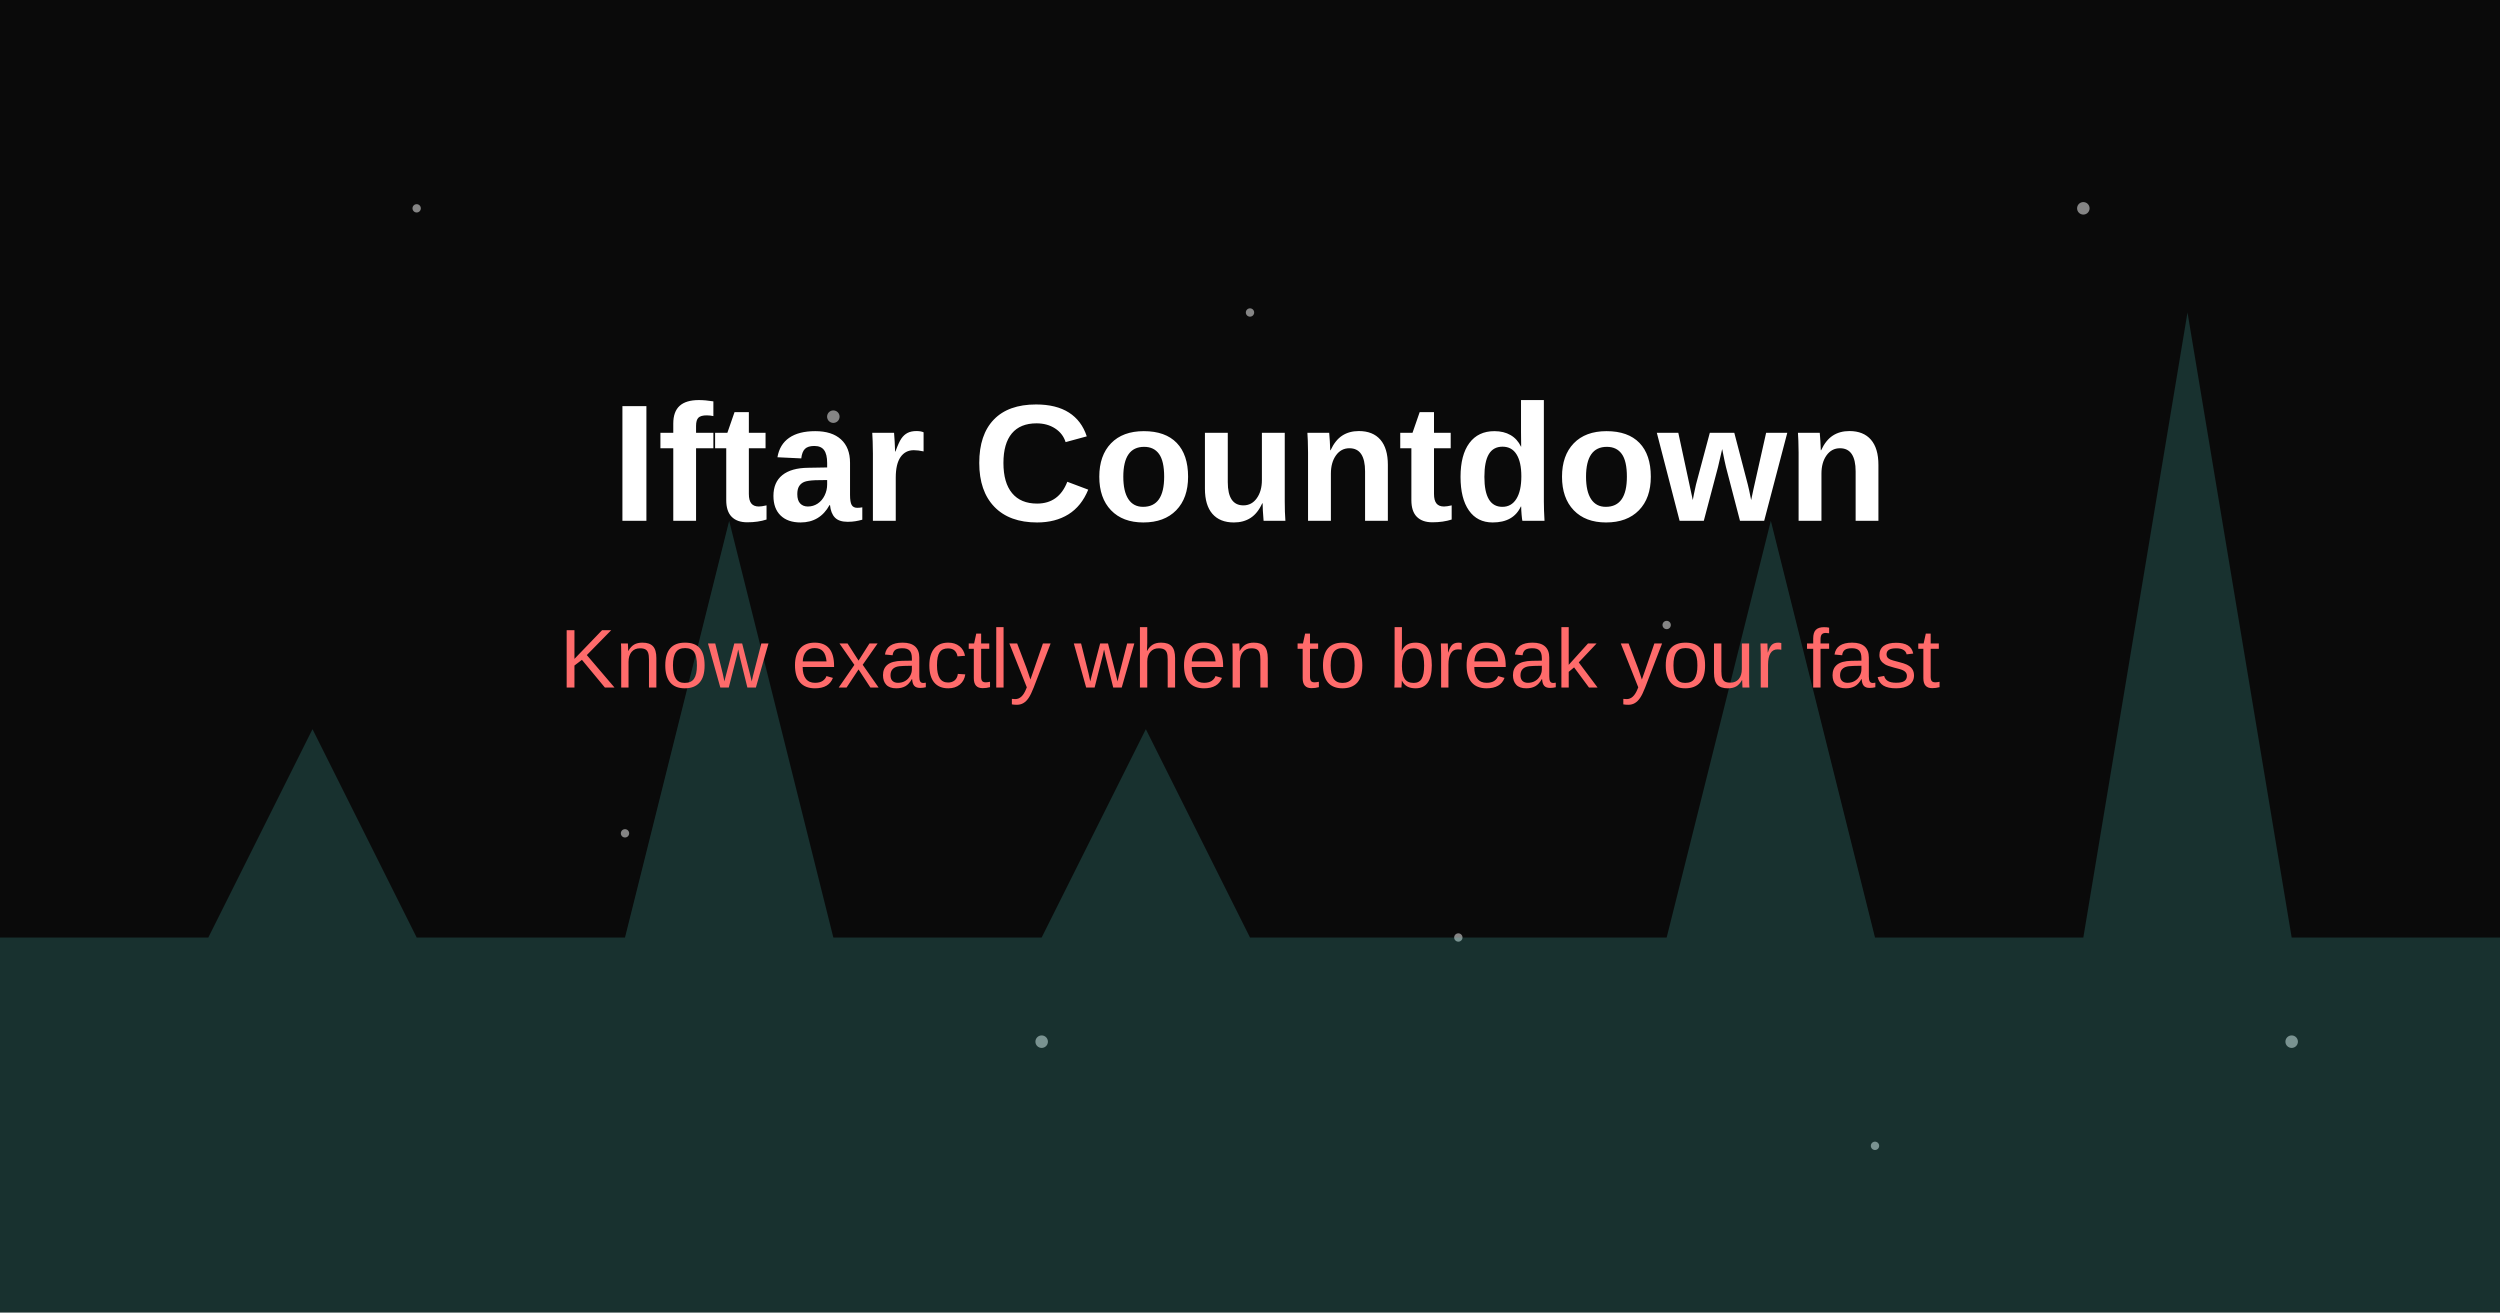
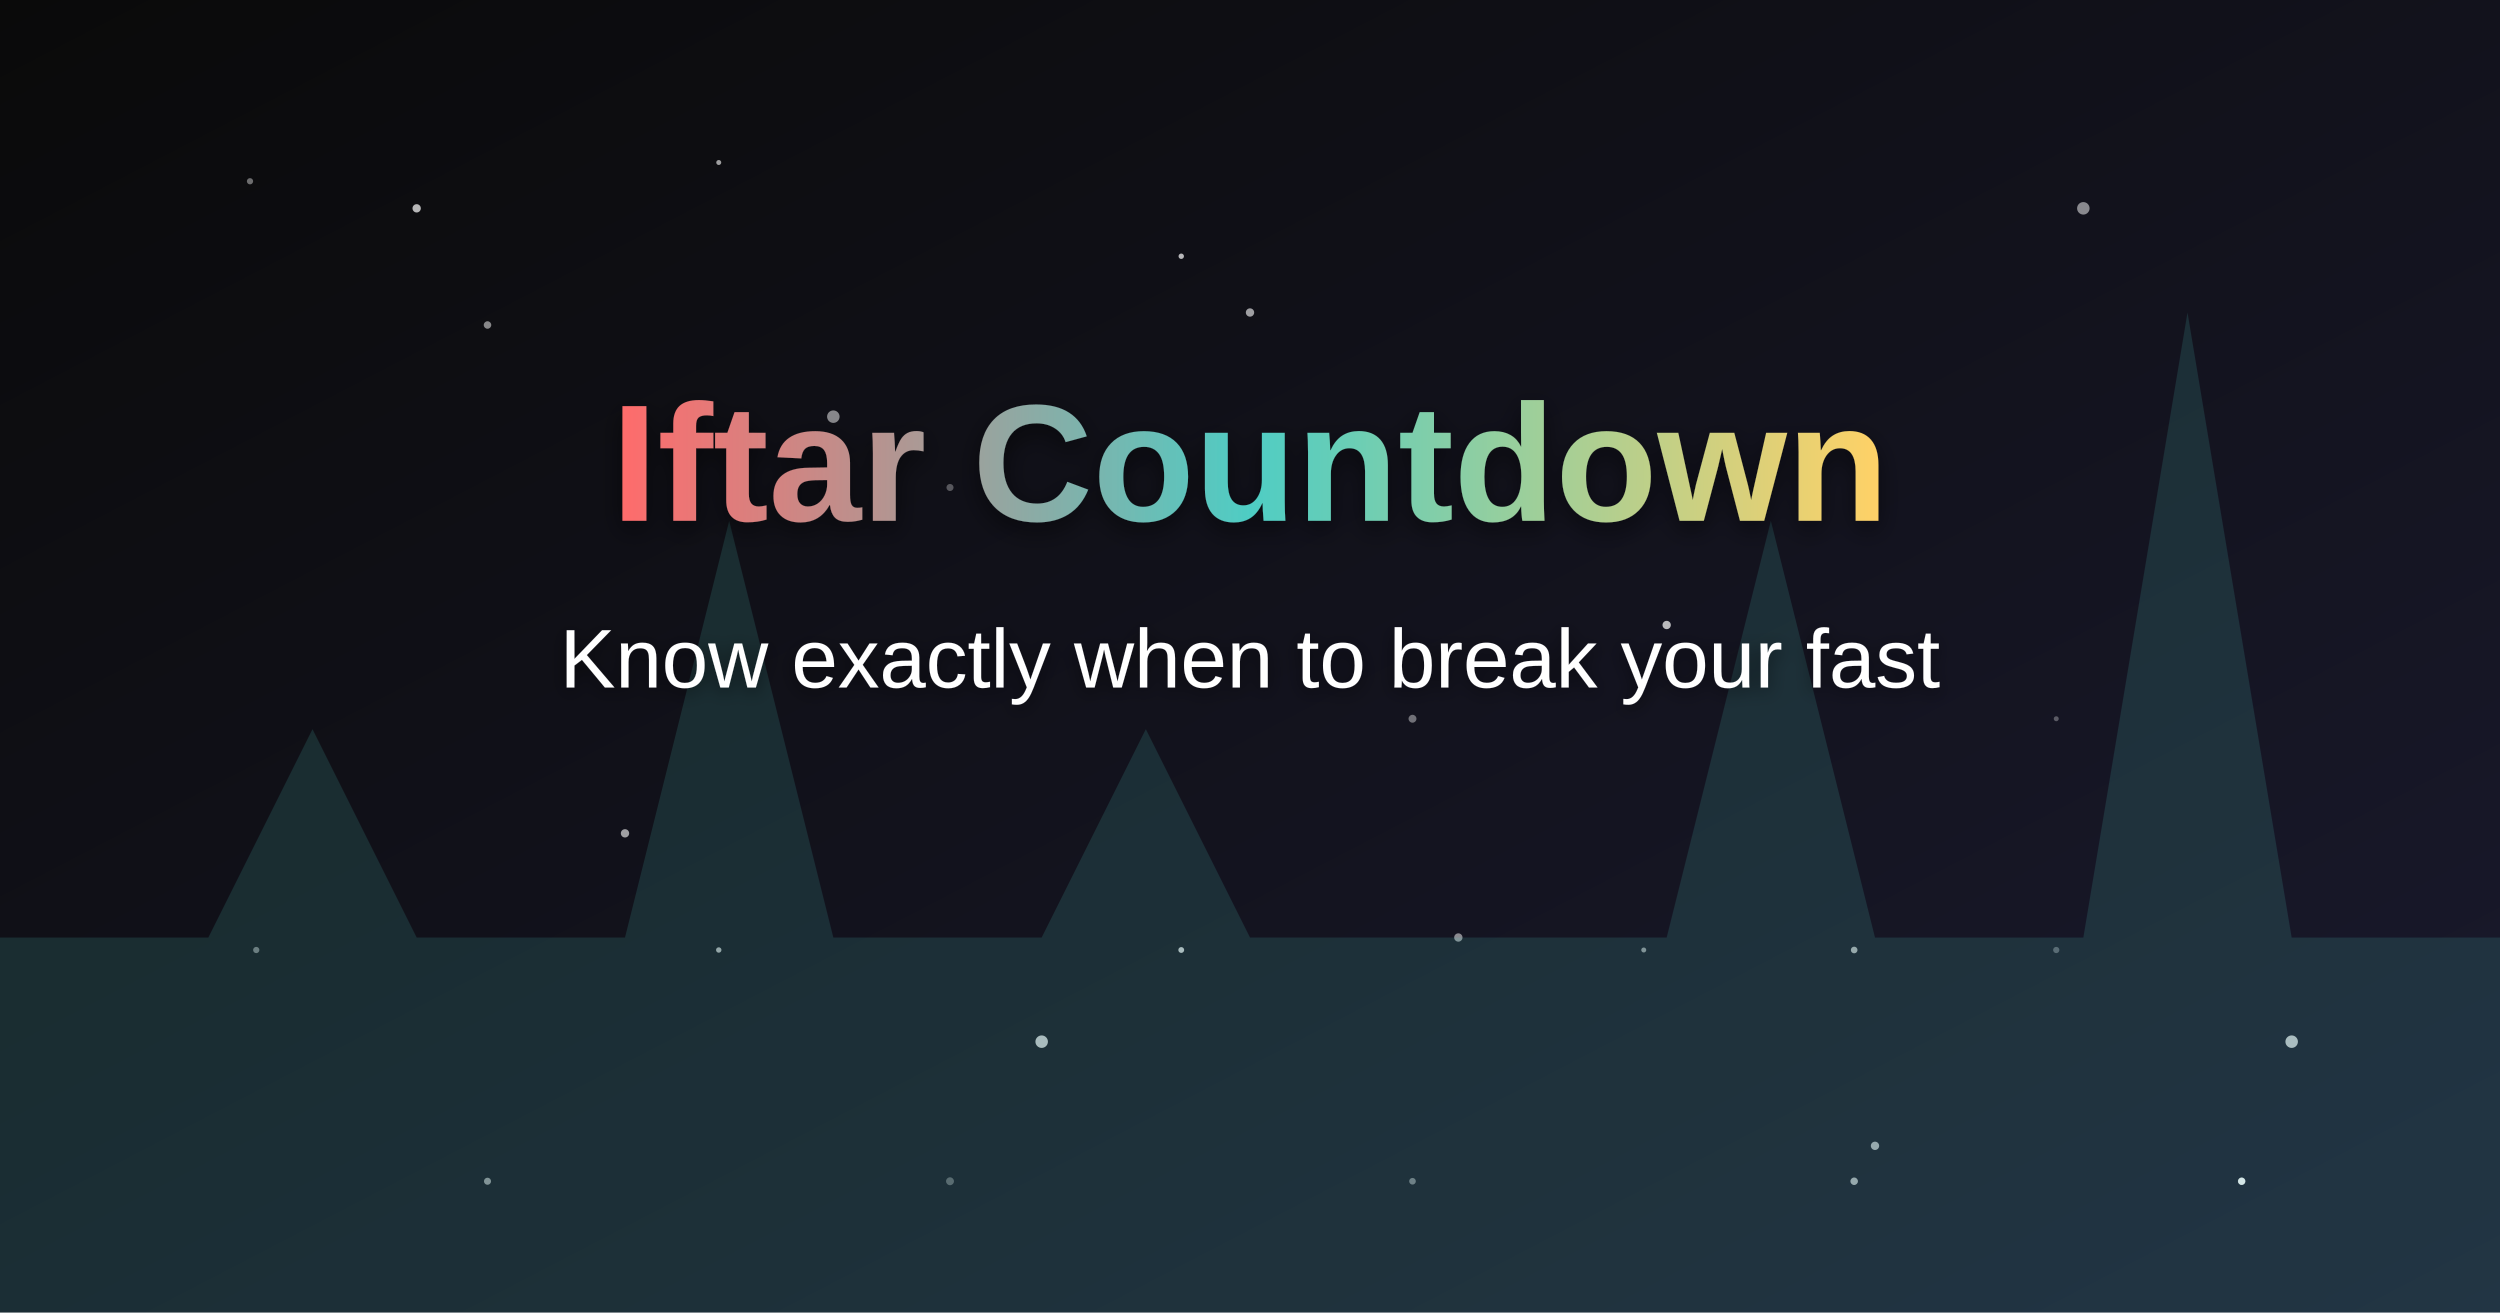
<svg xmlns="http://www.w3.org/2000/svg" width="1200" height="630" viewBox="0 0 1200 630">
-   <rect width="1200" height="630" fill="#0a0a0a" />
-   <g opacity="0.5">
-     <circle cx="200" cy="100" r="2" fill="white" />
-     <circle cx="400" cy="200" r="3" fill="white" />
-     <circle cx="600" cy="150" r="2" fill="white" />
-     <circle cx="800" cy="300" r="2" fill="white" />
-     <circle cx="1000" cy="100" r="3" fill="white" />
-     <circle cx="300" cy="400" r="2" fill="white" />
-     <circle cx="500" cy="500" r="3" fill="white" />
-     <circle cx="700" cy="450" r="2" fill="white" />
-     <circle cx="900" cy="550" r="2" fill="white" />
-     <circle cx="1100" cy="500" r="3" fill="white" />
+   <defs>
+     <linearGradient id="bgGradient" x1="0%" y1="0%" x2="100%" y2="100%">
+       <stop offset="0%" stop-color="#0a0a0a" />
+       <stop offset="100%" stop-color="#1a1a2e" />
+     </linearGradient>
+     <linearGradient id="moonGradient" x1="0%" y1="0%" x2="100%" y2="100%">
+       <stop offset="0%" stop-color="#ffd166" />
+       <stop offset="60%" stop-color="#ff9f43" />
+       <stop offset="100%" stop-color="#ff6b6b" />
+     </linearGradient>
+     <filter id="glow" x="-20%" y="-20%" width="140%" height="140%">
+       <feGaussianBlur stdDeviation="10" result="blur" />
+       <feComposite in="SourceGraphic" in2="blur" operator="over" />
+     </filter>
+     <linearGradient id="titleGradient" x1="0%" y1="0%" x2="100%" y2="0%">
+       <stop offset="0%" stop-color="#ff6b6b" />
+       <stop offset="50%" stop-color="#4ecdc4" />
+       <stop offset="100%" stop-color="#ffd166" />
+     </linearGradient>
+   </defs>
+   <rect width="1200" height="630" fill="url(#bgGradient)" />
+   <g>
+     <circle cx="120" cy="87" r="1.5" fill="white" opacity="0.4" />
+     <circle cx="234" cy="156" r="1.8" fill="white" opacity="0.5" />
+     <circle cx="345" cy="78" r="1.2" fill="white" opacity="0.6" />
+     <circle cx="456" cy="234" r="1.7" fill="white" opacity="0.3" />
+     <circle cx="567" cy="123" r="1.3" fill="white" opacity="0.7" />
+     <circle cx="678" cy="345" r="1.9" fill="white" opacity="0.4" />
+     <circle cx="789" cy="234" r="1.4" fill="white" opacity="0.5" />
+     <circle cx="890" cy="456" r="1.6" fill="white" opacity="0.6" />
+     <circle cx="987" cy="345" r="1.2" fill="white" opacity="0.3" />
+     <circle cx="1076" cy="567" r="1.8" fill="white" opacity="0.7" />
+     <circle cx="123" cy="456" r="1.5" fill="white" opacity="0.4" />
+     <circle cx="234" cy="567" r="1.7" fill="white" opacity="0.5" />
+     <circle cx="345" cy="456" r="1.3" fill="white" opacity="0.6" />
+     <circle cx="456" cy="567" r="1.9" fill="white" opacity="0.3" />
+     <circle cx="567" cy="456" r="1.4" fill="white" opacity="0.7" />
+     <circle cx="678" cy="567" r="1.6" fill="white" opacity="0.4" />
+     <circle cx="789" cy="456" r="1.2" fill="white" opacity="0.5" />
+     <circle cx="890" cy="567" r="1.8" fill="white" opacity="0.6" />
+     <circle cx="987" cy="456" r="1.5" fill="white" opacity="0.3" />
+     <circle cx="1076" cy="567" r="1.7" fill="white" opacity="0.7" />
+     <circle cx="200" cy="100" r="2" fill="white" opacity="0.7" />
+     <circle cx="400" cy="200" r="3" fill="white" opacity="0.5" />
+     <circle cx="600" cy="150" r="2" fill="white" opacity="0.6" />
+     <circle cx="800" cy="300" r="2" fill="white" opacity="0.7" />
+     <circle cx="1000" cy="100" r="3" fill="white" opacity="0.5" />
+     <circle cx="300" cy="400" r="2" fill="white" opacity="0.6" />
+     <circle cx="500" cy="500" r="3" fill="white" opacity="0.7" />
+     <circle cx="700" cy="450" r="2" fill="white" opacity="0.5" />
+     <circle cx="900" cy="550" r="2" fill="white" opacity="0.6" />
+     <circle cx="1100" cy="500" r="3" fill="white" opacity="0.7" />
  </g>
-   <path d="M900 200 A150 150 0 1 0 900 500 A100 100 0 1 1 900 200Z" fill="#ffd166" />
-   <path d="M0,630 L0,450 L100,450 L150,350 L200,450 L300,450 L350,250 L400,450 L500,450 L550,350 L600,450 L700,450 L800,450 L850,250 L900,450 L1000,450 L1050,150 L1100,450 L1200,450 L1200,630 Z" fill="#4ecdc4" opacity="0.2" />
-   <text x="600" y="250" font-family="Arial, sans-serif" font-size="80" font-weight="bold" text-anchor="middle" fill="#ffffff">Iftar Countdown</text>
-   <text x="600" y="330" font-family="Arial, sans-serif" font-size="40" text-anchor="middle" fill="#ff6b6b">Know exactly when to break your fast</text>
+   <path d="M900 180 A150 150 0 1 0 900 480 A100 100 0 1 1 900 180Z" fill="url(#moonGradient)" filter="url(#glow)" />
+   <path d="M0,630 L0,450 L100,450 L150,350 L200,450 L300,450 L350,250 L400,450 L500,450 L550,350 L600,450 L700,450 L800,450 L850,250 L900,450 L1000,450 L1050,150 L1100,450 L1200,450 L1200,630 Z" fill="#4ecdc4" opacity="0.15" />
+   <text x="600" y="250" font-family="Arial, sans-serif" font-size="80" font-weight="bold" text-anchor="middle" fill="url(#titleGradient)" style="filter: drop-shadow(0px 4px 6px rgba(0, 0, 0, 0.5));">
+     Iftar Countdown
+   </text>
+   <text x="600" y="330" font-family="Arial, sans-serif" font-size="40" text-anchor="middle" fill="white" style="filter: drop-shadow(0px 2px 4px rgba(0, 0, 0, 0.5));">
+     Know exactly when to break your fast
+   </text>
</svg>
